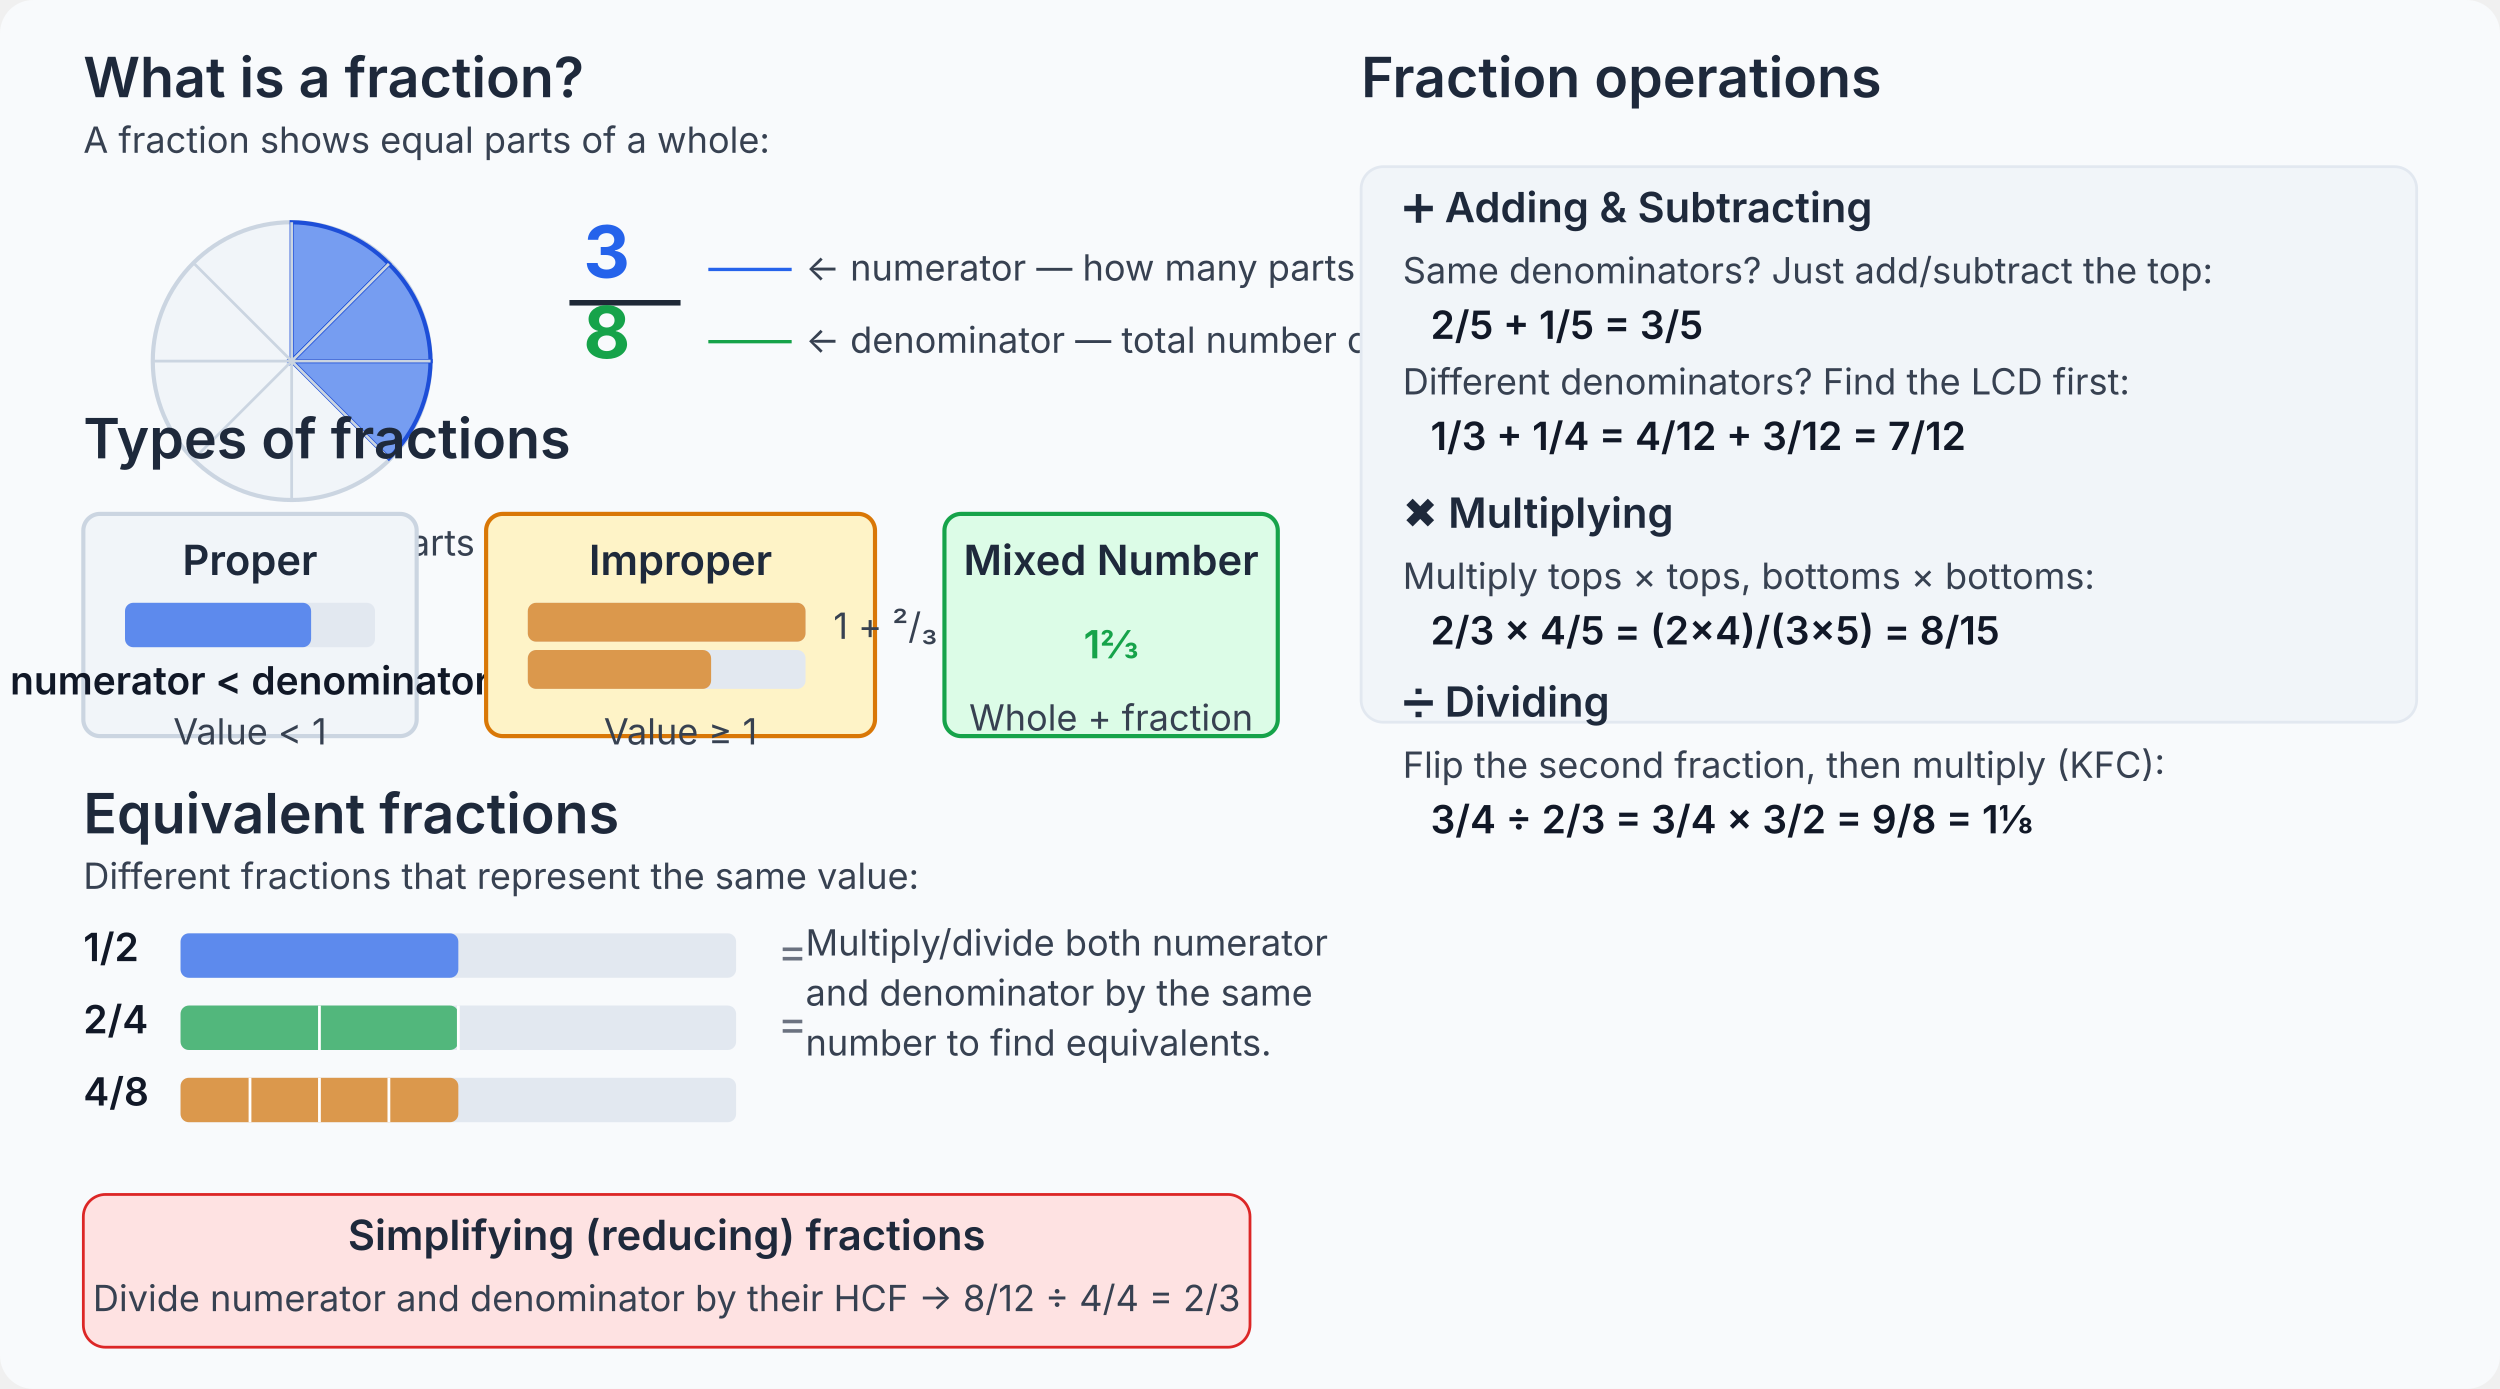
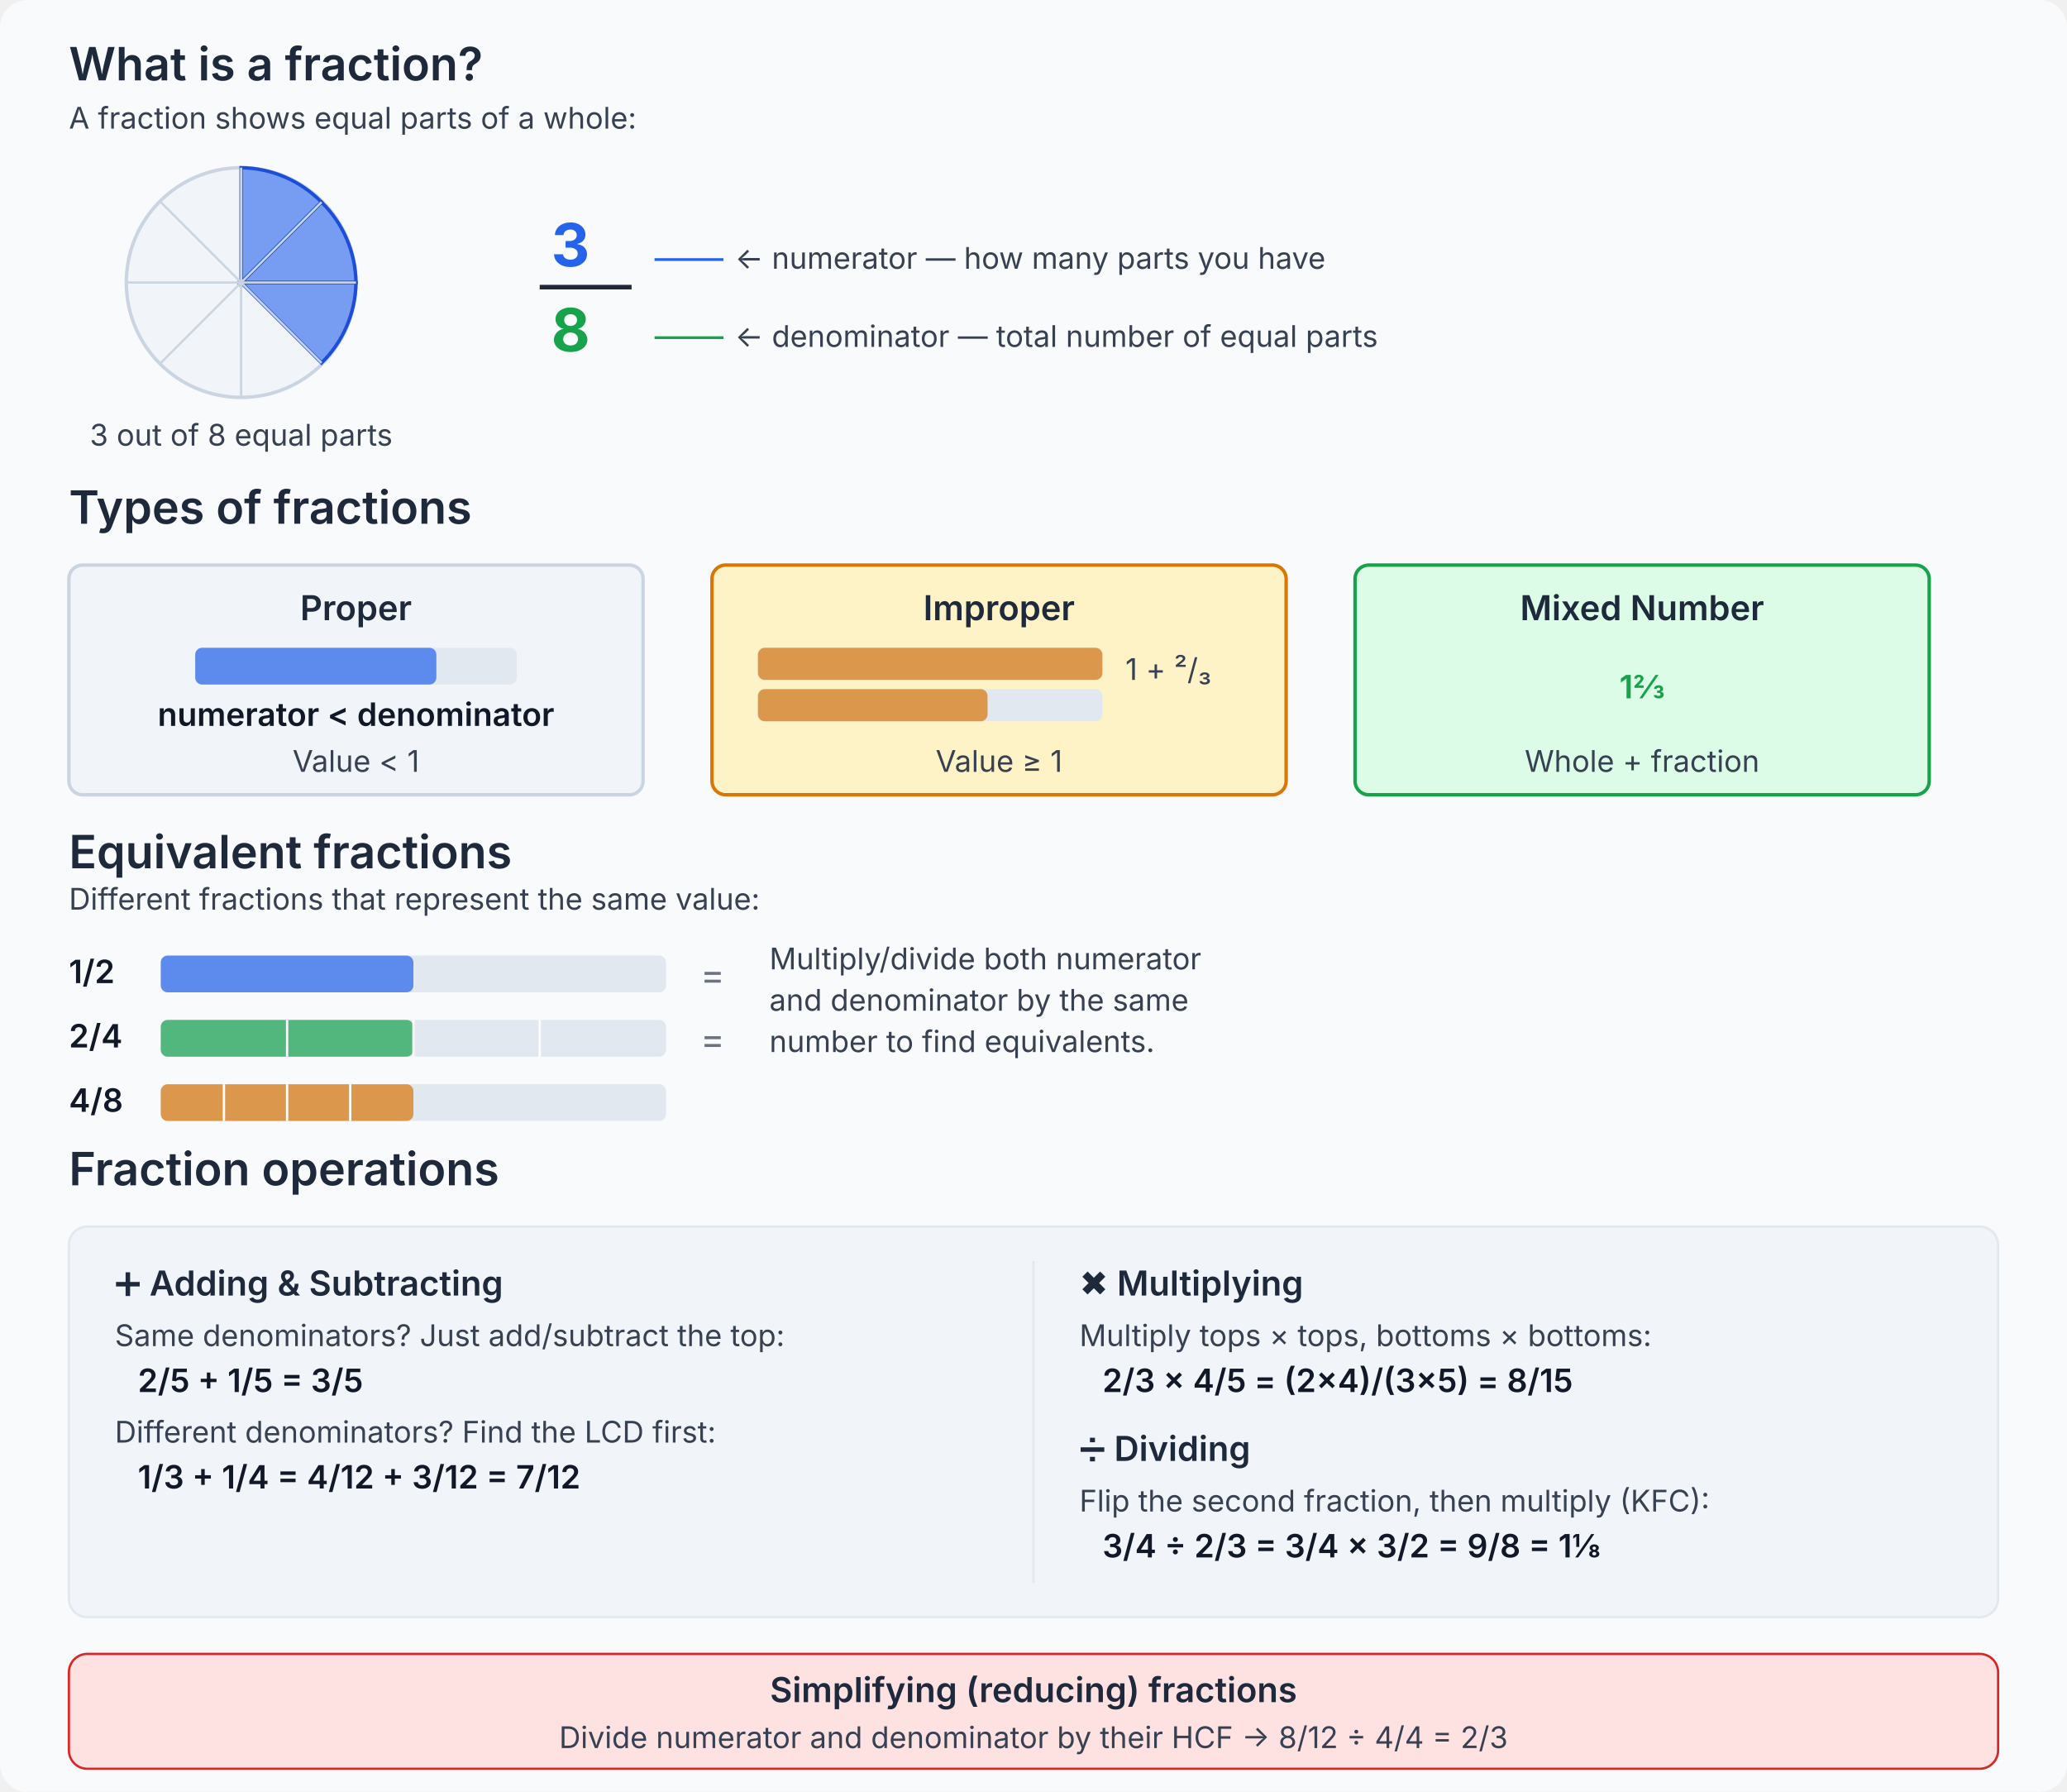
- <svg xmlns="http://www.w3.org/2000/svg" viewBox="0 0 900 500" role="img" aria-labelledby="title desc">
+ <svg xmlns="http://www.w3.org/2000/svg" viewBox="0 0 900 780" role="img" aria-labelledby="title desc">
  <style>
    text { font-family: system-ui, -apple-system, sans-serif; }
    .heading { font-size: 20px; font-weight: 600; fill: #1e293b; }
    .subhead { font-size: 15px; font-weight: 600; fill: #1e293b; }
    .label { font-size: 13px; fill: #374151; }
    .math { font-size: 14px; fill: #111827; font-weight: 600; }
    .frac-num { fill: #2563eb; font-weight: 700; }
    .frac-den { fill: #16a34a; font-weight: 700; }
    .pie-whole { fill: #f1f5f9; stroke: #cbd5e1; stroke-width: 1.5; }
    .pie-slice { fill: #2563eb; fill-opacity: 0.6; stroke: #1d4ed8; stroke-width: 1.5; }
    .bar-bg { fill: #e2e8f0; }
    .bar-fill { fill: #2563eb; fill-opacity: 0.7; }
    .bar-fill2 { fill: #16a34a; fill-opacity: 0.7; }
    .bar-fill3 { fill: #d97706; fill-opacity: 0.7; }
  </style>
-   <rect width="900" height="500" fill="#f8fafc" rx="12" />
+   <rect width="900" height="780" fill="#f8fafc" rx="12" />
  <text x="30" y="35" class="heading">What is a fraction?</text>
-   <g transform="translate(30, 55)">
-     <text x="0" y="0" class="label">A fraction shows equal parts of a whole:</text>
-     <g transform="translate(20, 20)">
+   <g transform="translate(30, 46)">
+     <text x="0" y="10" class="label">A fraction shows equal parts of a whole:</text>
+     <g transform="translate(20, 22)">
      <circle cx="55" cy="55" r="50" class="pie-whole" />
      <path d="M55,55 L55,5 A50,50 0 0,1 90,20 Z" class="pie-slice" />
      <path d="M55,55 L90,20 A50,50 0 0,1 105,55 Z" class="pie-slice" />
      <path d="M55,55 L105,55 A50,50 0 0,1 90,90 Z" class="pie-slice" />
      <line x1="55" y1="5" x2="55" y2="105" stroke="#cbd5e1" stroke-width="1" />
      <line x1="5" y1="55" x2="105" y2="55" stroke="#cbd5e1" stroke-width="1" />
      <line x1="20" y1="20" x2="90" y2="90" stroke="#cbd5e1" stroke-width="1" />
      <line x1="90" y1="20" x2="20" y2="90" stroke="#cbd5e1" stroke-width="1" />
-       <text x="55" y="125" class="label" text-anchor="middle">3 out of 8 equal parts</text>
+       <text x="55" y="126" class="label" text-anchor="middle">3 out of 8 equal parts</text>
    </g>
-     <g transform="translate(180, 30)">
+     <g transform="translate(210, 55)">
      <text x="0" y="15" class="frac-num" font-size="26">3</text>
      <line x1="-5" y1="24" x2="35" y2="24" stroke="#1f2937" stroke-width="2" />
-       <text x="0" y="44" class="frac-den" font-size="26">8</text>
+       <text x="0" y="52" class="frac-den" font-size="26">8</text>
      <line x1="45" y1="12" x2="75" y2="12" stroke="#2563eb" stroke-width="1.2" />
      <text x="80" y="16" class="label" fill="#2563eb">← numerator — how many parts you have</text>
-       <line x1="45" y1="38" x2="75" y2="38" stroke="#16a34a" stroke-width="1.2" />
-       <text x="80" y="42" class="label" fill="#16a34a">← denominator — total number of equal parts</text>
+       <line x1="45" y1="46" x2="75" y2="46" stroke="#16a34a" stroke-width="1.2" />
+       <text x="80" y="50" class="label" fill="#16a34a">← denominator — total number of equal parts</text>
    </g>
  </g>
-   <text x="30" y="165" class="heading">Types of fractions</text>
-   <g transform="translate(30, 185)">
-     <rect x="0" y="0" width="120" height="80" rx="6" fill="#f1f5f9" stroke="#cbd5e1" stroke-width="1.5" />
-     <text x="60" y="22" class="subhead" text-anchor="middle">Proper</text>
-     <rect x="15" y="32" width="90" height="16" rx="3" class="bar-bg" />
-     <rect x="15" y="32" width="67" height="16" rx="3" class="bar-fill" />
-     <text x="60" y="65" class="math" text-anchor="middle">numerator &lt; denominator</text>
-     <text x="60" y="83" class="label" fill="#6b7280" text-anchor="middle" font-size="11">Value &lt; 1</text>
+   <text x="30" y="228" class="heading">Types of fractions</text>
+   <g transform="translate(30, 246)">
+     <rect x="0" y="0" width="250" height="100" rx="6" fill="#f1f5f9" stroke="#cbd5e1" stroke-width="1.5" />
+     <text x="125" y="24" class="subhead" text-anchor="middle">Proper</text>
+     <rect x="55" y="36" width="140" height="16" rx="3" class="bar-bg" />
+     <rect x="55" y="36" width="105" height="16" rx="3" class="bar-fill" />
+     <text x="125" y="70" class="math" text-anchor="middle">numerator &lt; denominator</text>
+     <text x="125" y="90" class="label" fill="#6b7280" text-anchor="middle" font-size="11">Value &lt; 1</text>
  </g>
-   <g transform="translate(175, 185)">
-     <rect x="0" y="0" width="140" height="80" rx="6" fill="#fef3c7" stroke="#d97706" stroke-width="1.5" />
-     <text x="70" y="22" class="subhead" text-anchor="middle">Improper</text>
-     <rect x="15" y="32" width="100" height="14" rx="3" class="bar-bg" />
-     <rect x="15" y="32" width="100" height="14" rx="3" class="bar-fill3" />
-     <rect x="15" y="49" width="100" height="14" rx="3" class="bar-bg" />
-     <rect x="15" y="49" width="66" height="14" rx="3" class="bar-fill3" />
-     <text x="125" y="45" class="label" font-size="11">1 + ²/₃</text>
-     <text x="70" y="83" class="label" fill="#6b7280" text-anchor="middle" font-size="11">Value ≥ 1</text>
+   <g transform="translate(310, 246)">
+     <rect x="0" y="0" width="250" height="100" rx="6" fill="#fef3c7" stroke="#d97706" stroke-width="1.5" />
+     <text x="125" y="24" class="subhead" text-anchor="middle">Improper</text>
+     <rect x="20" y="36" width="150" height="14" rx="3" class="bar-bg" />
+     <rect x="20" y="36" width="150" height="14" rx="3" class="bar-fill3" />
+     <rect x="20" y="54" width="150" height="14" rx="3" class="bar-bg" />
+     <rect x="20" y="54" width="100" height="14" rx="3" class="bar-fill3" />
+     <text x="180" y="50" class="label" font-size="11">1 + ²/₃</text>
+     <text x="125" y="90" class="label" fill="#6b7280" text-anchor="middle" font-size="11">Value ≥ 1</text>
  </g>
-   <g transform="translate(340, 185)">
-     <rect x="0" y="0" width="120" height="80" rx="6" fill="#dcfce7" stroke="#16a34a" stroke-width="1.5" />
-     <text x="60" y="22" class="subhead" text-anchor="middle">Mixed Number</text>
-     <text x="60" y="52" class="math" filler="#16a34a" text-anchor="middle" font-size="20" style="fill:#16a34a">1⅔</text>
-     <text x="60" y="78" class="label" fill="#6b7280" text-anchor="middle" font-size="11">Whole + fraction</text>
+   <g transform="translate(590, 246)">
+     <rect x="0" y="0" width="250" height="100" rx="6" fill="#dcfce7" stroke="#16a34a" stroke-width="1.5" />
+     <text x="125" y="24" class="subhead" text-anchor="middle">Mixed Number</text>
+     <text x="125" y="58" class="math" text-anchor="middle" font-size="20" style="fill:#16a34a">1⅔</text>
+     <text x="125" y="90" class="label" fill="#6b7280" text-anchor="middle" font-size="11">Whole + fraction</text>
  </g>
-   <text x="30" y="300" class="heading">Equivalent fractions</text>
-   <g transform="translate(30, 320)">
+   <text x="30" y="378" class="heading">Equivalent fractions</text>
+   <g transform="translate(30, 396)">
    <text x="0" y="0" class="label">Different fractions that represent the same value:</text>
-     <text x="0" y="26" class="math" fill="#2563eb">1/2</text>
-     <rect x="35" y="16" width="200" height="16" rx="3" class="bar-bg" />
-     <rect x="35" y="16" width="100" height="16" rx="3" class="bar-fill" />
-     <text x="0" y="52" class="math" fill="#16a34a">2/4</text>
-     <rect x="35" y="42" width="200" height="16" rx="3" class="bar-bg" />
-     <rect x="35" y="42" width="100" height="16" rx="3" class="bar-fill2" />
-     <line x1="85" y1="42" x2="85" y2="58" stroke="#fff" stroke-width="1" />
-     <line x1="135" y1="42" x2="135" y2="58" stroke="#fff" stroke-width="1" />
-     <text x="0" y="78" class="math" fill="#d97706">4/8</text>
-     <rect x="35" y="68" width="200" height="16" rx="3" class="bar-bg" />
-     <rect x="35" y="68" width="100" height="16" rx="3" class="bar-fill3" />
-     <line x1="60" y1="68" x2="60" y2="84" stroke="#fff" stroke-width="1" />
-     <line x1="85" y1="68" x2="85" y2="84" stroke="#fff" stroke-width="1" />
-     <line x1="110" y1="68" x2="110" y2="84" stroke="#fff" stroke-width="1" />
-     <text x="250" y="28" font-size="16" fill="#6b7280">=</text>
-     <text x="250" y="54" font-size="16" fill="#6b7280">=</text>
-     <text x="260" y="24" class="label">Multiply/divide both numerator</text>
-     <text x="260" y="42" class="label">and denominator by the same</text>
-     <text x="260" y="60" class="label">number to find equivalents.</text>
+     <text x="0" y="32" class="math" fill="#2563eb">1/2</text>
+     <rect x="40" y="20" width="220" height="16" rx="3" class="bar-bg" />
+     <rect x="40" y="20" width="110" height="16" rx="3" class="bar-fill" />
+     <text x="0" y="60" class="math" fill="#16a34a">2/4</text>
+     <rect x="40" y="48" width="220" height="16" rx="3" class="bar-bg" />
+     <rect x="40" y="48" width="110" height="16" rx="3" class="bar-fill2" />
+     <line x1="95" y1="48" x2="95" y2="64" stroke="#fff" stroke-width="1" />
+     <line x1="150" y1="48" x2="150" y2="64" stroke="#fff" stroke-width="1" />
+     <line x1="205" y1="48" x2="205" y2="64" stroke="#fff" stroke-width="1" />
+     <text x="0" y="88" class="math" fill="#d97706">4/8</text>
+     <rect x="40" y="76" width="220" height="16" rx="3" class="bar-bg" />
+     <rect x="40" y="76" width="110" height="16" rx="3" class="bar-fill3" />
+     <line x1="67.5" y1="76" x2="67.5" y2="92" stroke="#fff" stroke-width="1" />
+     <line x1="95" y1="76" x2="95" y2="92" stroke="#fff" stroke-width="1" />
+     <line x1="122.5" y1="76" x2="122.5" y2="92" stroke="#fff" stroke-width="1" />
+     <text x="275" y="34" font-size="16" fill="#6b7280">=</text>
+     <text x="275" y="62" font-size="16" fill="#6b7280">=</text>
+     <text x="305" y="26" class="label">Multiply/divide both numerator</text>
+     <text x="305" y="44" class="label">and denominator by the same</text>
+     <text x="305" y="62" class="label">number to find equivalents.</text>
  </g>
-   <text x="490" y="35" class="heading">Fraction operations</text>
-   <g transform="translate(490, 60)">
-     <rect x="0" y="0" width="380" height="200" rx="8" fill="#f1f5f9" stroke="#e2e8f0" stroke-width="1" />
-     <g transform="translate(15, 20)">
-       <text x="0" y="0" class="subhead">➕ Adding &amp; Subtracting</text>
-       <text x="0" y="22" class="label">Same denominators? Just add/subtract the top:</text>
-       <text x="10" y="42" class="math" fill="#2563eb">2/5 + 1/5 = 3/5</text>
-       <text x="0" y="62" class="label">Different denominators? Find the LCD first:</text>
-       <text x="10" y="82" class="math" fill="#2563eb">1/3 + 1/4 = 4/12 + 3/12 = 7/12</text>
-       <text x="0" y="110" class="subhead">✖️ Multiplying</text>
-       <text x="0" y="132" class="label">Multiply tops × tops, bottoms × bottoms:</text>
-       <text x="10" y="152" class="math" fill="#16a34a">2/3 × 4/5 = (2×4)/(3×5) = 8/15</text>
-       <text x="0" y="178" class="subhead">➗ Dividing</text>
-       <text x="0" y="200" class="label">Flip the second fraction, then multiply (KFC):</text>
-       <text x="10" y="220" class="math" fill="#d97706">3/4 ÷ 2/3 = 3/4 × 3/2 = 9/8 = 1⅛</text>
+   <text x="30" y="516" class="heading">Fraction operations</text>
+   <g transform="translate(30, 534)">
+     <rect x="0" y="0" width="840" height="170" rx="8" fill="#f1f5f9" stroke="#e2e8f0" stroke-width="1" />
+     <line x1="420" y1="15" x2="420" y2="155" stroke="#e2e8f0" stroke-width="1" />
+     <g transform="translate(20, 20)">
+       <text x="0" y="10" class="subhead">➕ Adding &amp; Subtracting</text>
+       <text x="0" y="32" class="label">Same denominators? Just add/subtract the top:</text>
+       <text x="10" y="52" class="math" fill="#2563eb">2/5 + 1/5 = 3/5</text>
+       <text x="0" y="74" class="label">Different denominators? Find the LCD first:</text>
+       <text x="10" y="94" class="math" fill="#2563eb">1/3 + 1/4 = 4/12 + 3/12 = 7/12</text>
+     </g>
+     <g transform="translate(440, 20)">
+       <text x="0" y="10" class="subhead">✖️ Multiplying</text>
+       <text x="0" y="32" class="label">Multiply tops × tops, bottoms × bottoms:</text>
+       <text x="10" y="52" class="math" fill="#16a34a">2/3 × 4/5 = (2×4)/(3×5) = 8/15</text>
+       <text x="0" y="82" class="subhead">➗ Dividing</text>
+       <text x="0" y="104" class="label">Flip the second fraction, then multiply (KFC):</text>
+       <text x="10" y="124" class="math" fill="#d97706">3/4 ÷ 2/3 = 3/4 × 3/2 = 9/8 = 1⅛</text>
    </g>
  </g>
-   <g transform="translate(30, 430)">
-     <rect x="0" y="0" width="420" height="55" rx="8" fill="#fee2e2" stroke="#dc2626" stroke-width="1" />
-     <text x="210" y="20" class="subhead" text-anchor="middle">Simplifying (reducing) fractions</text>
-     <text x="210" y="42" class="label" text-anchor="middle">Divide numerator and denominator by their HCF → 8/12 ÷ 4/4 = 2/3</text>
+   <g transform="translate(30, 720)">
+     <rect x="0" y="0" width="840" height="50" rx="8" fill="#fee2e2" stroke="#dc2626" stroke-width="1" />
+     <text x="420" y="21" class="subhead" text-anchor="middle">Simplifying (reducing) fractions</text>
+     <text x="420" y="41" class="label" text-anchor="middle">Divide numerator and denominator by their HCF → 8/12 ÷ 4/4 = 2/3</text>
  </g>
</svg>
